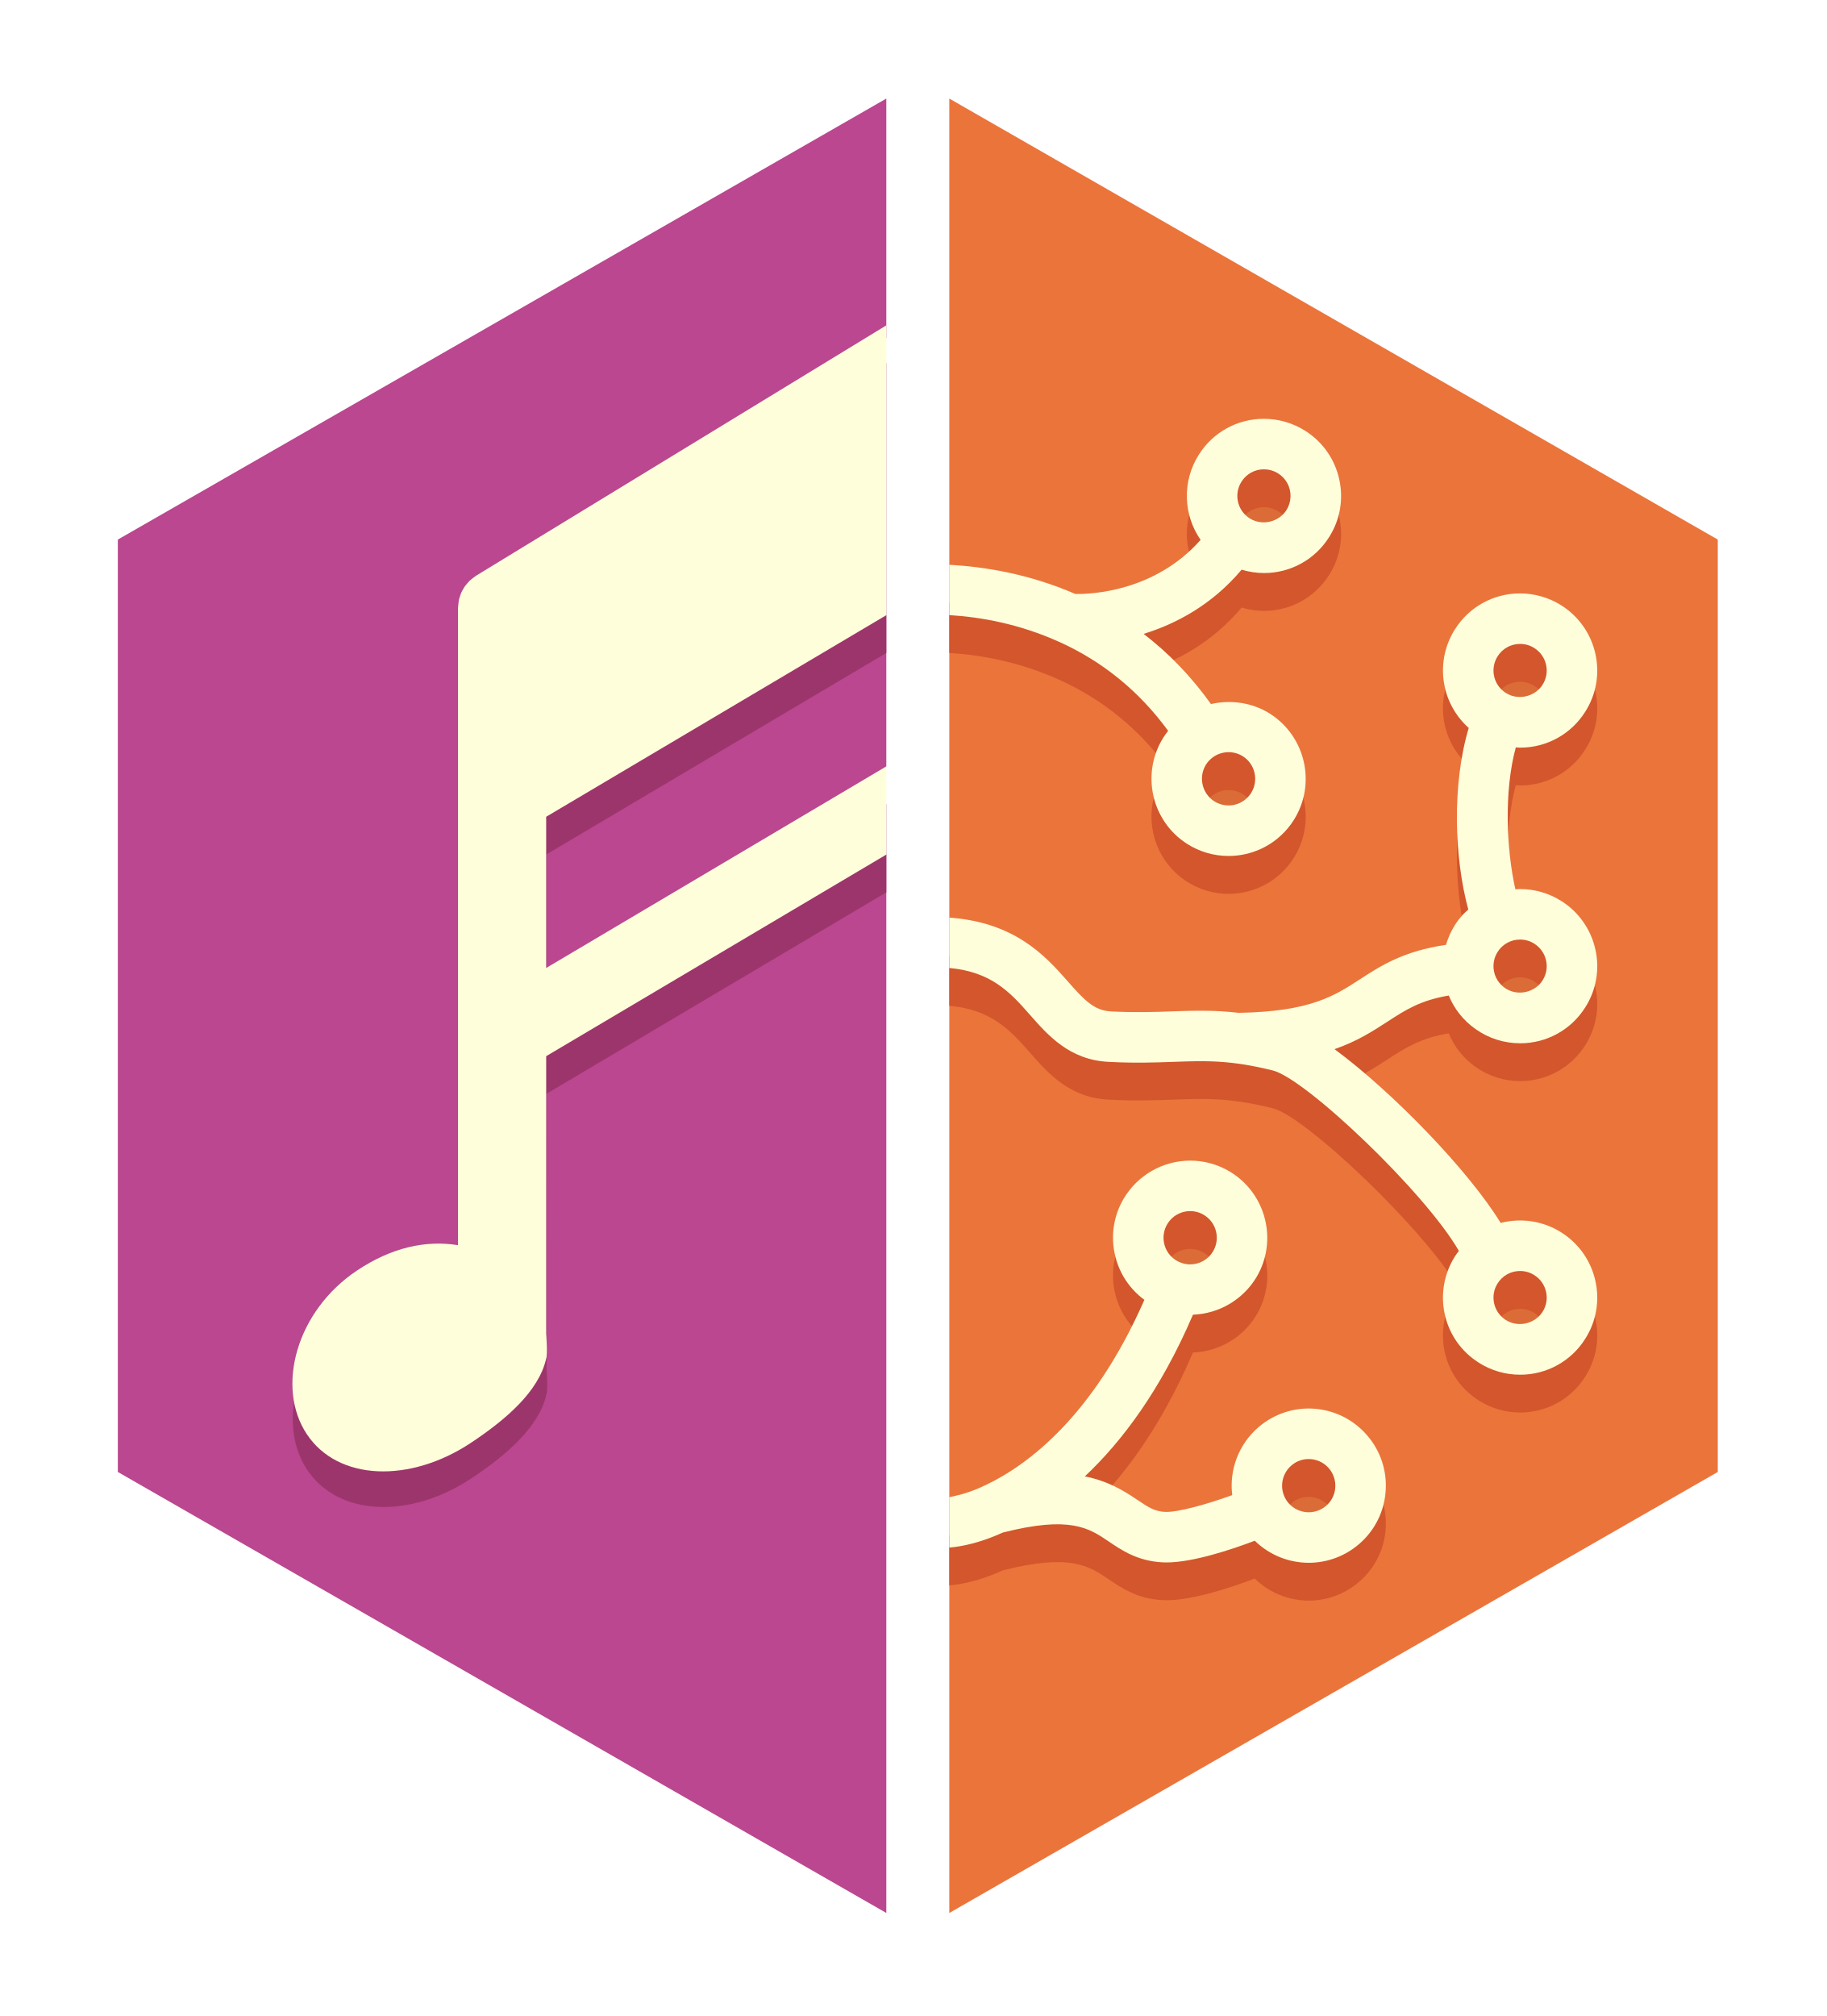
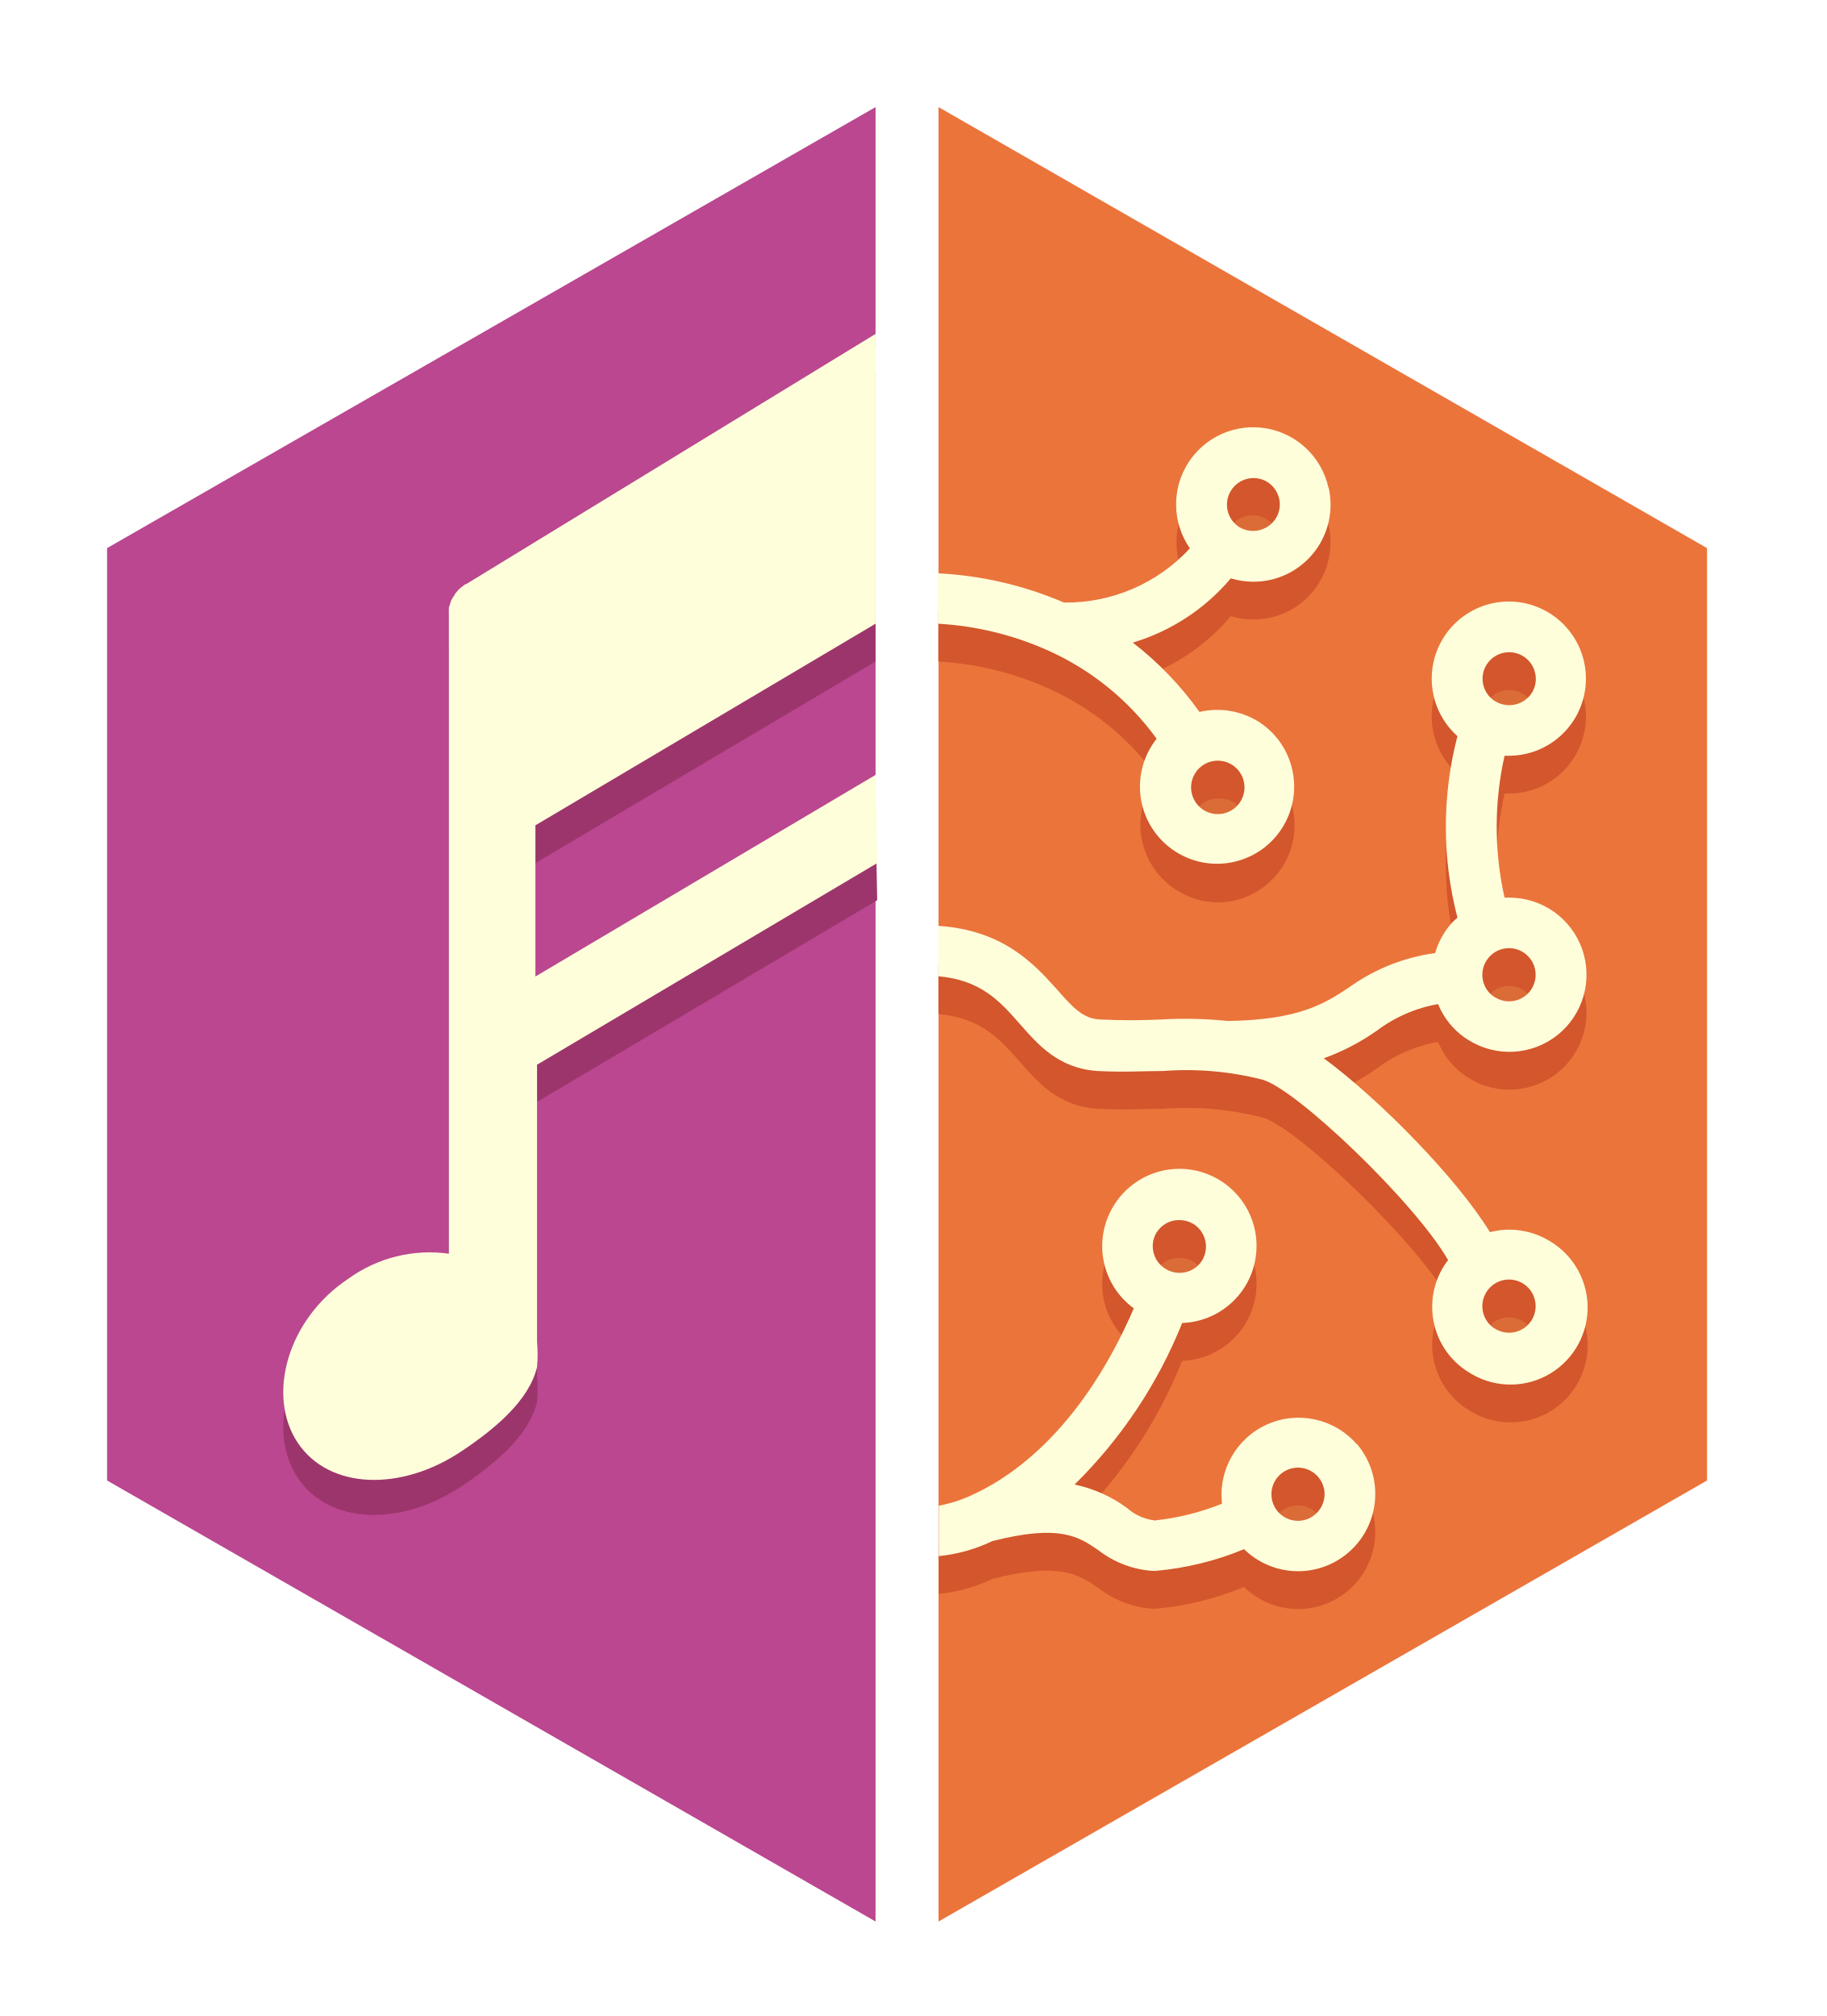
- <svg xmlns="http://www.w3.org/2000/svg" xmlns:xlink="http://www.w3.org/1999/xlink" width="145" height="160">
-   <path fill="#EB743B" d="M75.354 7.823v144l61-35v-74z" />
-   <path fill="#BA478F" d="M70.354 7.823l-61 35v74l61 35v-84l-1-1v-5l1-1v-12h-1v-21l1-1z" />
-   <g opacity=".07">
-     <defs>
-       <path id="a" d="M23.209 26.409h47.116v90.368H23.209z" />
-     </defs>
-     <clipPath id="b">
-       <use xlink:href="#a" overflow="visible" />
-     </clipPath>
-     <path clip-path="url(#b)" d="M70.325 60.863l-26.971 15.96V65.207l26.971-16.21V26.409l-32.517 19.27c-.023.014-.04.033-.062.047a2.718 2.718 0 00-.263.196c-.07.056-.142.108-.207.169-.069.067-.13.142-.192.216-.063.074-.128.144-.185.222-.055.078-.099.163-.146.248-.047.083-.097.162-.134.247-.041.091-.067.184-.099.276-.03.09-.064.181-.085.274-.02.086-.03.177-.042.268-.014.108-.028.213-.031.321-.002.028-.008.052-.008.08v50.58c-2.596-.416-5.291.199-8 2-4.843 3.218-6.476 9.276-4 13 2.478 3.727 8.193 3.898 13.036.68 2.765-1.837 5.378-4.073 5.964-6.68.124-.327 0-2 0-2 .007-.144.002-.284 0-.424V83.823l26.971-16.149v-6.811z" />
+ <svg xmlns="http://www.w3.org/2000/svg" viewBox="0 0 145 160">
+   <defs>
+     <style>.cls-1{isolation:isolate;}.cls-2{fill:#eb743b;}.cls-3{fill:#ba478f;}.cls-4{mix-blend-mode:multiply;opacity:0.07;}.cls-5{fill:#9d356d;}.cls-6{fill:#fffedb;}.cls-7{fill:#d3562c;}</style>
+   </defs>
+   <g class="cls-1">
+     <g id="Layer_1" data-name="Layer 1">
+       <polygon class="cls-2" points="74.5 8.5 74.5 152.5 135.5 117.5 135.5 43.5 74.5 8.5" />
+       <polygon class="cls-3" points="69.5 8.5 8.5 43.5 8.5 117.5 69.5 152.5 69.5 68.5 68.5 67.5 68.5 62.5 69.5 61.5 69.5 49.5 68.5 49.5 68.5 28.5 69.5 27.5 69.5 8.5" />
+       <g class="cls-4">
+         <path d="M69.47,61.54l-27,16V65.88l27-16.21V27.09L37,46.36l-.06,0-.26.2-.21.17a1.9,1.9,0,0,0-.19.21l-.19.23c0,.07-.09.16-.14.24l-.14.25a2.29,2.29,0,0,0-.09.28c0,.09-.07.18-.09.27a2.51,2.51,0,0,0,0,.27,1.73,1.73,0,0,0,0,.32s0,0,0,.08V99.5a11,11,0,0,0-8,2c-4.84,3.22-6.48,9.28-4,13s8.19,3.9,13,.68c2.76-1.84,5.37-4.07,6-6.68a11,11,0,0,0,0-2c0-.14,0-.28,0-.42V84.5l27-16.15Z" />
+       </g>
+       <path class="cls-5" d="M69.5,64.5l-27,16v-12l27-16v-23L37,49.18l-.06,0-.26.19-.21.17c-.07.07-.13.15-.19.22s-.13.14-.19.22l-.14.25a2,2,0,0,0-.14.25c0,.09-.06.18-.09.27a1.31,1.31,0,0,0-.09.28,2,2,0,0,0,0,.26,1.84,1.84,0,0,0,0,.33s0,0,0,.08v50.58a11,11,0,0,0-8,2c-4.84,3.21-6.48,9.27-4,13s8.19,3.89,13,.68c2.76-1.84,5.37-4.08,6-6.68a11,11,0,0,0,0-2c0-.15,0-.29,0-.43l0-21.4,27-16Z" />
+       <path class="cls-6" d="M69.5,61.5l-27,16v-12l27-16v-23L37,46.36l-.06,0-.26.2-.21.17a1.9,1.9,0,0,0-.19.21l-.19.23c0,.07-.09.16-.14.24l-.14.25a2.29,2.29,0,0,0-.09.28c0,.09-.07.18-.09.27a2.51,2.51,0,0,0,0,.27,1.73,1.73,0,0,0,0,.32s0,0,0,.08V99.5a11,11,0,0,0-8,2c-4.84,3.22-6.48,9.28-4,13s8.19,3.9,13,.68c2.76-1.84,5.37-4.07,6-6.68a11,11,0,0,0,0-2c0-.14,0-.28,0-.42V84.5l27-16Z" />
+       <g class="cls-4">
+         <path d="M91.8,100.23a2.12,2.12,0,0,1,1.82-1,2.17,2.17,0,0,1,1.08.3,2.12,2.12,0,0,1,.73,2.9,2.11,2.11,0,0,1-2.9.73,2.12,2.12,0,0,1-.73-2.9Zm12.6,22.37a2.06,2.06,0,0,1-1.37.5,2.1,2.1,0,1,1,2.11-1.94A2.14,2.14,0,0,1,104.4,122.6Z" />
+         <path d="M83.5,54.11l.21,0Z" />
+         <path d="M94.88,63.76a2,2,0,0,1,.67-.66,2.11,2.11,0,0,1,1.12-.32,2.12,2.12,0,1,1,0,4.23,2.12,2.12,0,0,1-1.78-3.25Zm6.38-20.19a2.14,2.14,0,0,1-2.91.65l-.1-.06a2.11,2.11,0,0,1,1.23-3.83,2,2,0,0,1,1.12.33,2.1,2.1,0,0,1,.66,2.91Z" />
+         <path d="M118,55.17a2.11,2.11,0,0,1,2.9-.66,2.11,2.11,0,1,1-2.25,3.57l-.1-.06A2.1,2.1,0,0,1,118,55.17Zm0,23.46a2.09,2.09,0,0,1,1.78-1,2,2,0,0,1,1.12.33,2.07,2.07,0,0,1,.94,1.33,2.1,2.1,0,0,1-.28,1.58,2.14,2.14,0,0,1-2.91.65l-.1-.06A2.1,2.1,0,0,1,118,78.63Zm0,26.3a2.11,2.11,0,1,1,3.56,2.26,2.15,2.15,0,0,1-2.91.66l-.1-.07A2.1,2.1,0,0,1,118,104.93Z" />
+         <path d="M107.68,114.6A6.12,6.12,0,0,0,97,119.34a20,20,0,0,1-5.33,1.33,4,4,0,0,1-2.22-1,10.78,10.78,0,0,0-4.15-1.85A37.66,37.66,0,0,0,93.84,105a6.12,6.12,0,1,0-5.48-9.24A6.12,6.12,0,0,0,90,103.84c-4,9.22-9.21,13.08-12.56,14.68a2,2,0,0,0-.36.17,11.22,11.22,0,0,1-2.56.81v4a12.69,12.69,0,0,0,4.25-1.19c5.34-1.36,6.84-.36,8.4.71a7.93,7.93,0,0,0,4.27,1.65h.31a23.69,23.69,0,0,0,7-1.72,6.14,6.14,0,0,0,4.28,1.75h0a6.11,6.11,0,0,0,4-1.48,6.13,6.13,0,0,0,.67-8.63ZM91.8,97.83a2.1,2.1,0,0,1,1.82-1,2.16,2.16,0,0,1,1.08.29,2.12,2.12,0,0,1,.73,2.9,2.08,2.08,0,0,1-1.81,1,2.12,2.12,0,0,1-1.09-.31,2.11,2.11,0,0,1-.73-2.89Zm12.6,22.36a2.07,2.07,0,0,1-1.37.51,2.11,2.11,0,1,1,2.11-2A2.14,2.14,0,0,1,104.4,120.19Z" />
+         <path d="M83.5,51.71l.21,0Z" />
+         <path d="M105.45,38.7a6.12,6.12,0,1,0-11,4.82,13.36,13.36,0,0,1-10,4.3,28.93,28.93,0,0,0-10-2.32v4a24.75,24.75,0,0,1,8.75,2.13h0a21.46,21.46,0,0,1,8.61,7,5.22,5.22,0,0,0-.38.54,6.12,6.12,0,1,0,8.45-1.91,6.24,6.24,0,0,0-4.67-.76A26,26,0,0,0,89.92,51a16.29,16.29,0,0,0,7.78-5.1,6.28,6.28,0,0,0,1.77.27,6.12,6.12,0,0,0,6-7.46ZM94.88,61.35a2,2,0,0,1,.67-.66,2.11,2.11,0,0,1,1.12-.32,2.16,2.16,0,0,1,1.13.33,2.12,2.12,0,1,1-2.92.65Zm6.38-20.19a2.13,2.13,0,0,1-2.91.66l-.1-.07a2.11,2.11,0,0,1,2.35-3.5,2.14,2.14,0,0,1,.94,1.33A2.09,2.09,0,0,1,101.26,41.16Z" />
+         <path d="M114.15,79.69a6.05,6.05,0,0,0,2.1,2.65l.29.19a6.12,6.12,0,1,0,3.27-11.29h-.38a25.63,25.63,0,0,1,0-11.26l.34,0a6.12,6.12,0,1,0-4.15-1.62s0,0,.07.06a28.59,28.59,0,0,0,0,14.41c-.15.14-.3.26-.43.4a5.67,5.67,0,0,0-.63.83,5.73,5.73,0,0,0-.71,1.58,15.22,15.22,0,0,0-6.83,2.72c-2,1.33-4,2.58-9.63,2.67a32.82,32.82,0,0,0-5.29-.12,48.41,48.41,0,0,1-4.85,0c-1.34-.07-2.11-.89-3.46-2.43-1.8-2-4.22-4.65-9.37-5v4c3.29.3,4.8,1.89,6.36,3.67S84,84.78,87.11,85c2.12.11,3.76,0,5.21,0a24.43,24.43,0,0,1,7.86.68c2.6.65,12.09,9.68,14.77,14.33a4.25,4.25,0,0,0-.31.43,6.1,6.1,0,0,0,1.61,8.25l.29.19a6.12,6.12,0,1,0,6.53-10.35,6.18,6.18,0,0,0-3.26-.94,6,6,0,0,0-1.54.2c-2.56-4.19-8.66-10.46-13.19-13.8a17.66,17.66,0,0,0,4.21-2.19A11.33,11.33,0,0,1,114.15,79.69ZM118,52.76A2.11,2.11,0,1,1,121.59,55a2.14,2.14,0,0,1-2.91.65l-.1-.06A2.1,2.1,0,0,1,118,52.76Zm0,23.47a2.11,2.11,0,0,1,2.9-.66,2.11,2.11,0,1,1-2.25,3.57l-.1-.06A2.1,2.1,0,0,1,118,76.23Zm0,26.3a2.11,2.11,0,0,1,2.9-.66,2.11,2.11,0,1,1-2.25,3.57l-.1-.06A2.1,2.1,0,0,1,118,102.53Z" />
+       </g>
+       <path class="cls-7" d="M107.68,117.6A6.12,6.12,0,0,0,97,122.34a20,20,0,0,1-5.33,1.33,4,4,0,0,1-2.22-1,10.78,10.78,0,0,0-4.15-1.85A37.66,37.66,0,0,0,93.84,108a6.12,6.12,0,1,0-5.48-9.24A6.12,6.12,0,0,0,90,106.84c-4,9.22-9.21,13.08-12.56,14.68a2,2,0,0,0-.36.17,11.22,11.22,0,0,1-2.56.81v4a12.69,12.69,0,0,0,4.25-1.19c5.34-1.36,6.84-.36,8.4.71a7.93,7.93,0,0,0,4.27,1.65h.31a23.69,23.69,0,0,0,7-1.72,6.14,6.14,0,0,0,4.28,1.75h0a6.11,6.11,0,0,0,4-1.48,6.13,6.13,0,0,0,.67-8.63ZM91.8,100.83a2.1,2.1,0,0,1,1.82-1,2.16,2.16,0,0,1,1.08.29,2.12,2.12,0,0,1,.73,2.9,2.08,2.08,0,0,1-1.81,1,2.12,2.12,0,0,1-1.09-.31,2.11,2.11,0,0,1-.73-2.89Zm12.6,22.36a2.07,2.07,0,0,1-1.37.51,2.11,2.11,0,1,1,2.11-2A2.14,2.14,0,0,1,104.4,123.19Z" />
+       <path d="M83.5,54.11l.21,0Z" />
+       <path class="cls-7" d="M105.45,41.71a6.12,6.12,0,0,0-2.71-3.85,6.18,6.18,0,0,0-3.26-.94,6.12,6.12,0,0,0-5,9.61,13.38,13.38,0,0,1-10,4.29,29.39,29.39,0,0,0-10-2.32v4a24.79,24.79,0,0,1,8.75,2.14h0a21.54,21.54,0,0,1,8.61,7,5.22,5.22,0,0,0-.38.54,6.14,6.14,0,0,0,1.9,8.44,6,6,0,0,0,3.27,1,6.13,6.13,0,0,0,3.28-11.31,6.23,6.23,0,0,0-4.67-.75A25.77,25.77,0,0,0,89.92,54a16.29,16.29,0,0,0,7.78-5.1,5.94,5.94,0,0,0,1.77.27,6.12,6.12,0,0,0,6-7.45ZM94.88,64.36a2.14,2.14,0,0,1,.67-.67,2.2,2.2,0,0,1,1.12-.31,2.12,2.12,0,1,1,0,4.23,2.12,2.12,0,0,1-1.78-3.25Zm6.38-20.19a2.14,2.14,0,0,1-2.91.65l-.1-.06a2.11,2.11,0,0,1,2.35-3.51,2.16,2.16,0,0,1,.94,1.33A2.12,2.12,0,0,1,101.26,44.17Z" />
+       <path class="cls-7" d="M114.15,82.69a6.05,6.05,0,0,0,2.1,2.65l.29.19a6.12,6.12,0,1,0,3.27-11.29h-.38a25.63,25.63,0,0,1,0-11.26l.34,0a6.12,6.12,0,1,0-4.15-1.62s0,0,.07.06a28.59,28.59,0,0,0,0,14.41c-.15.14-.3.26-.43.4a5.67,5.67,0,0,0-.63.83,5.73,5.73,0,0,0-.71,1.58,15.22,15.22,0,0,0-6.83,2.72c-2,1.33-4,2.58-9.63,2.67a32.82,32.82,0,0,0-5.29-.12,48.41,48.41,0,0,1-4.85,0c-1.34-.07-2.11-.89-3.46-2.43-1.8-2-4.22-4.65-9.37-5v4c3.29.3,4.8,1.89,6.36,3.67S84,87.78,87.11,88c2.12.11,3.76,0,5.21,0a24.43,24.43,0,0,1,7.86.68c2.6.65,12.09,9.68,14.77,14.33a4.25,4.25,0,0,0-.31.43,6.1,6.1,0,0,0,1.61,8.25l.29.19a6.12,6.12,0,1,0,6.53-10.35,6.18,6.18,0,0,0-3.26-.94,6,6,0,0,0-1.54.2c-2.56-4.19-8.66-10.46-13.19-13.8a17.66,17.66,0,0,0,4.21-2.19A11.33,11.33,0,0,1,114.15,82.69ZM118,55.76A2.11,2.11,0,1,1,121.59,58a2.14,2.14,0,0,1-2.91.65l-.1-.06A2.1,2.1,0,0,1,118,55.76Zm0,23.47a2.11,2.11,0,0,1,2.9-.66,2.11,2.11,0,1,1-2.25,3.57l-.1-.06A2.1,2.1,0,0,1,118,79.23Zm0,26.3a2.11,2.11,0,0,1,2.9-.66,2.11,2.11,0,1,1-2.25,3.57l-.1-.06A2.1,2.1,0,0,1,118,105.53Z" />
+       <path class="cls-6" d="M107.68,114.6A6.12,6.12,0,0,0,97,119.34a20,20,0,0,1-5.33,1.33,4,4,0,0,1-2.22-1,10.78,10.78,0,0,0-4.15-1.85A37.66,37.66,0,0,0,93.84,105a6.12,6.12,0,1,0-5.48-9.24A6.12,6.12,0,0,0,90,103.84c-4,9.22-9.21,13.08-12.56,14.68a2,2,0,0,0-.36.17,11.22,11.22,0,0,1-2.56.81v4a12.69,12.69,0,0,0,4.25-1.19c5.34-1.36,6.84-.36,8.4.71a7.93,7.93,0,0,0,4.27,1.65h.31a23.69,23.69,0,0,0,7-1.72,6.14,6.14,0,0,0,4.28,1.75h0a6.11,6.11,0,0,0,4-1.48,6.13,6.13,0,0,0,.67-8.63ZM91.8,97.83a2.1,2.1,0,0,1,1.82-1,2.16,2.16,0,0,1,1.08.29,2.12,2.12,0,0,1,.73,2.9,2.08,2.08,0,0,1-1.81,1,2.12,2.12,0,0,1-1.09-.31,2.11,2.11,0,0,1-.73-2.89Zm12.6,22.36a2.07,2.07,0,0,1-1.37.51,2.11,2.11,0,1,1,2.11-2A2.14,2.14,0,0,1,104.4,120.19Z" />
+       <path class="cls-6" d="M83.5,51.71l.21,0Z" />
+       <path class="cls-6" d="M105.45,38.7a6.12,6.12,0,1,0-11,4.82,13.36,13.36,0,0,1-10,4.3,28.93,28.93,0,0,0-10-2.32v4a24.75,24.75,0,0,1,8.75,2.13h0a21.46,21.46,0,0,1,8.61,7,5.22,5.22,0,0,0-.38.54,6.12,6.12,0,1,0,8.45-1.91,6.24,6.24,0,0,0-4.67-.76A26,26,0,0,0,89.92,51a16.29,16.29,0,0,0,7.78-5.1,6.28,6.28,0,0,0,1.77.27,6.12,6.12,0,0,0,6-7.46ZM94.88,61.35a2,2,0,0,1,.67-.66,2.11,2.11,0,0,1,1.12-.32,2.16,2.16,0,0,1,1.13.33,2.12,2.12,0,1,1-2.92.65Zm6.38-20.19a2.13,2.13,0,0,1-2.91.66l-.1-.07a2.11,2.11,0,0,1,2.35-3.5,2.14,2.14,0,0,1,.94,1.33A2.09,2.09,0,0,1,101.26,41.16Z" />
+       <path class="cls-6" d="M114.15,79.69a6.05,6.05,0,0,0,2.1,2.65l.29.19a6.12,6.12,0,1,0,3.27-11.29h-.38a25.63,25.63,0,0,1,0-11.26l.34,0a6.12,6.12,0,1,0-4.15-1.62s0,0,.07.06a28.59,28.59,0,0,0,0,14.41c-.15.14-.3.26-.43.4a5.67,5.67,0,0,0-.63.83,5.73,5.73,0,0,0-.71,1.58,15.22,15.22,0,0,0-6.83,2.72c-2,1.33-4,2.58-9.63,2.67a32.82,32.82,0,0,0-5.29-.12,48.41,48.41,0,0,1-4.85,0c-1.34-.07-2.11-.89-3.46-2.43-1.8-2-4.22-4.65-9.37-5v4c3.29.3,4.8,1.89,6.36,3.67S84,84.78,87.11,85c2.12.11,3.76,0,5.21,0a24.43,24.43,0,0,1,7.86.68c2.6.65,12.09,9.68,14.77,14.33a4.25,4.25,0,0,0-.31.43,6.1,6.1,0,0,0,1.61,8.25l.29.19a6.12,6.12,0,1,0,6.53-10.35,6.18,6.18,0,0,0-3.26-.94,6,6,0,0,0-1.54.2c-2.56-4.19-8.66-10.46-13.19-13.8a17.66,17.66,0,0,0,4.21-2.19A11.33,11.33,0,0,1,114.15,79.69ZM118,52.76A2.11,2.11,0,1,1,121.59,55a2.14,2.14,0,0,1-2.91.65l-.1-.06A2.1,2.1,0,0,1,118,52.76Zm0,23.47a2.11,2.11,0,0,1,2.9-.66,2.11,2.11,0,1,1-2.25,3.57l-.1-.06A2.1,2.1,0,0,1,118,76.23Zm0,26.3a2.11,2.11,0,0,1,2.9-.66,2.11,2.11,0,1,1-2.25,3.57l-.1-.06A2.1,2.1,0,0,1,118,102.53Z" />
+     </g>
  </g>
-   <path fill="#9D356D" d="M70.354 63.823l-27 16v-12l27-16v-23L37.837 48.506c-.023.013-.04.032-.062.046a2.718 2.718 0 00-.263.196c-.07.056-.142.108-.207.169-.069.067-.13.142-.192.217-.063.073-.128.143-.185.221-.055.078-.099.163-.146.248-.047.083-.097.162-.134.247-.041.091-.067.184-.099.276-.03.091-.064.181-.085.274-.02.086-.03.177-.042.268-.014.108-.028.214-.031.321-.002.028-.008.052-.008.08v50.58c-2.596-.416-5.291.199-8 2-4.843 3.218-6.476 9.276-4 13 2.478 3.727 8.193 3.897 13.036.68 2.765-1.837 5.378-4.074 5.964-6.68.124-.327 0-2 0-2 .007-.144.002-.284 0-.424l-.029-21.402 27-16v-7z" />
-   <path fill="#FFFEDB" d="M70.354 60.823l-27 16v-12l27-16v-23L37.809 45.679c-.023.014-.04.033-.062.047a2.718 2.718 0 00-.263.196c-.07.056-.143.108-.207.169-.07.067-.13.142-.193.216-.062.074-.127.144-.184.222-.056.078-.1.163-.147.248-.046.083-.096.162-.133.247-.041.091-.068.184-.099.276-.03.09-.064.181-.085.274-.02.086-.03.177-.042.268a2.905 2.905 0 00-.031.321c-.002.028-.008.052-.008.08v50.58c-2.597-.416-5.291.199-8 2-4.843 3.218-6.477 9.276-4 13 2.477 3.727 8.192 3.898 13.036.68 2.765-1.837 5.378-4.075 5.964-6.68.124-.327 0-2 0-2 .007-.145.002-.284 0-.424V83.823l27-16v-7z" />
-   <g opacity=".07">
-     <defs>
-       <path id="c" d="M75.354 33.239h51.433v90.792H75.354z" />
-     </defs>
-     <clipPath id="d">
-       <use xlink:href="#c" overflow="visible" />
-     </clipPath>
-     <path clip-path="url(#d)" d="M92.657 99.557a2.1 2.1 0 011.819-1.03c.378 0 .752.104 1.078.297a2.12 2.12 0 01.735 2.898 2.097 2.097 0 01-1.817 1.032c-.379 0-.755-.105-1.084-.301a2.092 2.092 0 01-.964-1.294 2.1 2.1 0 01.233-1.602m12.602 22.362a2.121 2.121 0 01-2.981-.225 2.116 2.116 0 01.231-2.981 2.08 2.08 0 011.373-.512 2.117 2.117 0 012.109 2.278 2.086 2.086 0 01-.732 1.44M95.734 63.08a2.128 2.128 0 012.916-.656 2.12 2.12 0 01.66 2.919 2.115 2.115 0 01-2.919.661 2.128 2.128 0 01-.657-2.924m6.379-20.187c-.6.951-1.937 1.271-2.912.653l-.096-.062a2.107 2.107 0 01-.557-2.851 2.093 2.093 0 011.784-.98 2.11 2.11 0 011.781 3.24M118.88 54.491a2.096 2.096 0 011.783-.98c.4 0 .79.113 1.125.325.481.304.813.775.937 1.33a2.08 2.08 0 01-.28 1.584c-.597.951-1.938 1.273-2.912.653l-.093-.062a2.105 2.105 0 01-.56-2.85m0 23.463a2.096 2.096 0 011.783-.98c.4 0 .79.112 1.125.326.481.304.813.774.937 1.329a2.083 2.083 0 01-.28 1.585c-.597.95-1.938 1.271-2.912.652l-.093-.062a2.105 2.105 0 01-.56-2.85m0 26.303a2.099 2.099 0 011.783-.98c.4 0 .79.113 1.125.326.481.304.813.775.937 1.33a2.08 2.08 0 01-.28 1.584c-.597.951-1.938 1.271-2.912.653l-.093-.062a2.107 2.107 0 01-.56-2.851" />
-     <path clip-path="url(#d)" d="M108.53 113.927a6.11 6.11 0 00-8.631-.662 6.12 6.12 0 00-2.087 5.396c-1.949.701-4.258 1.366-5.328 1.332-.822-.043-1.302-.345-2.224-.971-1.172-.795-2.418-1.512-4.149-1.847 2.936-2.761 6.009-6.83 8.584-12.834a6.15 6.15 0 005.039-2.972c1.724-2.896.773-6.659-2.124-8.394a6.133 6.133 0 00-3.134-.864 6.154 6.154 0 00-5.261 2.986 6.079 6.079 0 00-.678 4.636 6.075 6.075 0 002.302 3.429c-4.053 9.218-9.219 13.08-12.565 14.685a2.016 2.016 0 00-.361.168c-1.186.531-2.05.704-2.558.808v4c.275-.03 1.884-.118 4.247-1.192 5.347-1.357 6.839-.354 8.407.709 1.021.692 2.291 1.554 4.263 1.655.099.006.204.009.308.009 2.11 0 5.172-1.022 7.021-1.723a6.132 6.132 0 004.285 1.75 6.112 6.112 0 003.983-1.476 6.072 6.072 0 002.119-4.176 6.072 6.072 0 00-1.458-4.452M92.657 97.151a2.114 2.114 0 013.632 2.165 2.097 2.097 0 01-1.817 1.032c-.379 0-.755-.105-1.084-.301a2.092 2.092 0 01-.964-1.294 2.101 2.101 0 01.233-1.602m12.602 22.363a2.121 2.121 0 01-2.981-.225 2.116 2.116 0 01.231-2.981 2.08 2.08 0 011.373-.512 2.117 2.117 0 012.109 2.278 2.086 2.086 0 01-.732 1.44M106.304 38.027a6.088 6.088 0 00-2.708-3.844 6.12 6.12 0 00-3.264-.944 6.076 6.076 0 00-5.174 2.85 6.108 6.108 0 00.144 6.758c-3.646 4.124-8.707 4.314-9.943 4.293-3.692-1.604-7.234-2.164-10.005-2.317v3.996c2.442.144 5.553.686 8.748 2.136.005.002.01.002.015.005 3.445 1.562 6.334 3.927 8.607 7.041a6.364 6.364 0 00-.381.538c-1.796 2.854-.943 6.643 1.903 8.444.98.622 2.111.951 3.269.951a6.105 6.105 0 005.183-2.851c1.806-2.851.951-6.642-1.908-8.453-1.384-.872-3.092-1.114-4.667-.755-1.538-2.155-3.323-4.017-5.345-5.567 2.517-.778 5.401-2.268 7.78-5.095a6.18 6.18 0 001.77.266 6.08 6.08 0 005.172-2.848 6.053 6.053 0 00.804-4.604m-10.57 22.647a2.128 2.128 0 012.916-.656 2.12 2.12 0 01.66 2.919 2.115 2.115 0 01-2.919.661 2.128 2.128 0 01-.657-2.924m6.379-20.187c-.6.951-1.937 1.271-2.912.653l-.096-.062a2.107 2.107 0 01-.557-2.851 2.093 2.093 0 011.784-.98 2.11 2.11 0 011.781 3.24" />
-     <path clip-path="url(#d)" d="M115 79.011a6.036 6.036 0 002.11 2.649 6.098 6.098 0 003.55 1.14 6.083 6.083 0 005.173-2.848 6.064 6.064 0 00.805-4.605 6.103 6.103 0 00-2.709-3.844 6.128 6.128 0 00-3.266-.944c-.125 0-.25.008-.375.018-.71-3.158-.919-7.769.035-11.265.113.011.225.024.337.024a6.08 6.08 0 005.173-2.848 6.062 6.062 0 00.805-4.604 6.103 6.103 0 00-2.709-3.844 6.128 6.128 0 00-3.266-.944 6.079 6.079 0 00-5.173 2.85 6.104 6.104 0 001.025 7.764c.021.02.048.037.071.059-1.349 4.518-1.145 10.324-.036 14.417-.144.132-.294.254-.426.399a6.327 6.327 0 00-.634.825 6.2 6.2 0 00-.71 1.578c-3.371.488-5.198 1.671-6.824 2.729-2.035 1.324-3.961 2.572-9.636 2.666-1.963-.23-3.552-.178-5.29-.116-1.43.052-2.91.105-4.848.003-1.335-.071-2.104-.882-3.458-2.424-1.803-2.055-4.219-4.648-9.369-5.022v4c3.295.299 4.796 1.887 6.356 3.667 1.487 1.694 3.175 3.615 6.256 3.782 2.118.114 3.76.052 5.208.001 2.491-.092 4.453-.161 7.855.683 2.608.644 12.099 9.674 14.774 14.323-.109.142-.219.282-.314.434-1.743 2.755-1.026 6.385 1.62 8.251.072.052.151.104.283.191.981.621 2.11.948 3.267.948a6.081 6.081 0 005.173-2.849 6.06 6.06 0 00.805-4.603 6.1 6.1 0 00-2.709-3.845 6.128 6.128 0 00-4.809-.749c-2.56-4.188-8.652-10.455-13.189-13.792 1.813-.628 3.05-1.436 4.212-2.188 1.427-.93 2.614-1.69 4.857-2.067m3.88-26.926a2.096 2.096 0 011.783-.98c.4 0 .79.113 1.125.325.481.304.813.775.937 1.33a2.08 2.08 0 01-.28 1.584c-.597.951-1.938 1.273-2.912.653l-.093-.062a2.105 2.105 0 01-.56-2.85m0 23.463a2.096 2.096 0 011.783-.98c.4 0 .79.112 1.125.326.481.304.813.774.937 1.329a2.083 2.083 0 01-.28 1.585c-.597.95-1.938 1.272-2.912.652l-.093-.062a2.105 2.105 0 01-.56-2.85m0 26.304a2.099 2.099 0 011.783-.98c.4 0 .79.113 1.125.326.481.304.813.775.937 1.33a2.08 2.08 0 01-.28 1.584c-.597.951-1.938 1.271-2.912.653l-.093-.062a2.107 2.107 0 01-.56-2.851" />
-   </g>
-   <path fill="#D3562C" d="M108.53 116.927a6.11 6.11 0 00-8.631-.662 6.12 6.12 0 00-2.087 5.396c-1.949.701-4.258 1.366-5.328 1.332-.822-.043-1.302-.345-2.224-.971-1.172-.795-2.418-1.512-4.149-1.847 2.936-2.761 6.009-6.83 8.584-12.834a6.15 6.15 0 005.039-2.972c1.724-2.896.773-6.659-2.124-8.394a6.133 6.133 0 00-3.134-.864 6.154 6.154 0 00-5.261 2.986 6.079 6.079 0 00-.678 4.636 6.075 6.075 0 002.302 3.429c-4.053 9.218-9.219 13.08-12.565 14.685a2.016 2.016 0 00-.361.168c-1.186.531-2.05.704-2.558.808v4c.275-.03 1.884-.118 4.247-1.192 5.347-1.357 6.839-.354 8.407.709 1.021.692 2.291 1.554 4.263 1.655.099.006.204.009.308.009 2.11 0 5.172-1.022 7.021-1.723a6.132 6.132 0 004.285 1.75 6.112 6.112 0 003.983-1.476 6.072 6.072 0 002.119-4.176 6.072 6.072 0 00-1.458-4.452m-15.873-16.776a2.114 2.114 0 013.632 2.165 2.097 2.097 0 01-1.817 1.032c-.379 0-.755-.105-1.084-.301a2.092 2.092 0 01-.964-1.294 2.101 2.101 0 01.233-1.602m12.602 22.363a2.121 2.121 0 01-2.981-.225 2.116 2.116 0 01.231-2.981 2.08 2.08 0 011.373-.512 2.117 2.117 0 012.109 2.278 2.086 2.086 0 01-.732 1.44" />
-   <path d="M84.355 53.434" />
-   <path fill="#D3562C" d="M106.304 41.031a6.088 6.088 0 00-2.708-3.844 6.12 6.12 0 00-3.264-.944 6.076 6.076 0 00-5.174 2.85 6.108 6.108 0 00.144 6.758c-3.646 4.124-8.707 4.314-9.943 4.293-3.692-1.604-7.234-2.164-10.005-2.317v3.996c2.442.144 5.553.686 8.748 2.136.005.002.01.002.015.005 3.445 1.562 6.334 3.927 8.607 7.041a6.206 6.206 0 00-.381.538c-1.796 2.854-.943 6.643 1.903 8.444.98.622 2.111.951 3.269.951a6.105 6.105 0 005.183-2.851c1.806-2.851.951-6.642-1.908-8.453-1.384-.872-3.092-1.114-4.667-.755-1.538-2.155-3.323-4.017-5.345-5.567 2.517-.778 5.401-2.268 7.78-5.095a6.18 6.18 0 001.77.266 6.08 6.08 0 005.172-2.849 6.05 6.05 0 00.804-4.603m-10.57 22.647a2.128 2.128 0 012.916-.656 2.12 2.12 0 01.66 2.919 2.115 2.115 0 01-2.919.661 2.128 2.128 0 01-.657-2.924m6.379-20.187c-.6.951-1.937 1.271-2.912.653l-.096-.062a2.107 2.107 0 01-.557-2.851 2.093 2.093 0 011.784-.98 2.11 2.11 0 011.781 3.24" />
-   <path fill="#D3562C" d="M115 82.011a6.036 6.036 0 002.11 2.649 6.098 6.098 0 003.55 1.14 6.081 6.081 0 005.173-2.849 6.063 6.063 0 00.805-4.604 6.103 6.103 0 00-2.709-3.844 6.128 6.128 0 00-3.266-.944c-.125 0-.25.008-.375.018-.71-3.158-.919-7.769.035-11.265.113.011.225.024.337.024a6.08 6.08 0 005.173-2.848 6.062 6.062 0 00.805-4.604 6.103 6.103 0 00-2.709-3.844 6.128 6.128 0 00-3.266-.944 6.079 6.079 0 00-5.173 2.85 6.104 6.104 0 001.025 7.764c.021.02.048.037.071.059-1.349 4.518-1.145 10.324-.036 14.417-.144.132-.294.254-.426.399a6.327 6.327 0 00-.634.825 6.2 6.2 0 00-.71 1.578c-3.371.488-5.198 1.671-6.824 2.729-2.035 1.323-3.961 2.571-9.636 2.665-1.963-.23-3.552-.178-5.29-.116-1.43.052-2.91.105-4.848.003-1.335-.071-2.104-.882-3.458-2.424-1.803-2.055-4.219-4.648-9.369-5.022v4c3.295.298 4.796 1.887 6.356 3.667 1.487 1.694 3.175 3.615 6.256 3.782 2.118.114 3.76.052 5.208.001 2.491-.092 4.453-.161 7.855.683 2.608.644 12.099 9.674 14.774 14.323-.109.142-.219.282-.314.434-1.743 2.755-1.026 6.385 1.62 8.251.072.052.151.104.283.191.981.621 2.11.948 3.267.948a6.081 6.081 0 005.173-2.849 6.06 6.06 0 00.805-4.603 6.1 6.1 0 00-2.709-3.845 6.128 6.128 0 00-4.809-.749c-2.56-4.188-8.652-10.455-13.189-13.792 1.813-.628 3.05-1.436 4.212-2.188 1.427-.929 2.614-1.689 4.857-2.066m3.88-26.926a2.096 2.096 0 011.783-.98c.4 0 .79.113 1.125.325.481.304.813.775.937 1.33a2.08 2.08 0 01-.28 1.584c-.597.951-1.938 1.273-2.912.653l-.093-.062a2.105 2.105 0 01-.56-2.85m0 23.463a2.096 2.096 0 011.783-.98c.4 0 .79.112 1.125.326.481.304.813.774.937 1.329a2.084 2.084 0 01-.28 1.585c-.597.95-1.938 1.271-2.912.652l-.093-.062a2.105 2.105 0 01-.56-2.85m0 26.304a2.099 2.099 0 011.783-.98c.4 0 .79.113 1.125.326.481.304.813.775.937 1.33a2.08 2.08 0 01-.28 1.584c-.597.951-1.938 1.271-2.912.653l-.093-.062a2.107 2.107 0 01-.56-2.851" />
-   <path fill="#FFFEDB" d="M108.53 113.927a6.11 6.11 0 00-8.631-.662 6.12 6.12 0 00-2.087 5.396c-1.949.701-4.258 1.366-5.328 1.332-.822-.043-1.302-.345-2.224-.971-1.172-.795-2.418-1.512-4.149-1.847 2.936-2.761 6.009-6.83 8.584-12.834a6.15 6.15 0 005.039-2.972c1.724-2.896.773-6.659-2.124-8.394a6.133 6.133 0 00-3.134-.864 6.154 6.154 0 00-5.261 2.986 6.079 6.079 0 00-.678 4.636 6.075 6.075 0 002.302 3.429c-4.053 9.218-9.219 13.08-12.565 14.685a2.016 2.016 0 00-.361.168c-1.186.531-2.05.704-2.558.808v4c.275-.03 1.884-.118 4.247-1.192 5.347-1.357 6.839-.354 8.407.709 1.021.692 2.291 1.554 4.263 1.655.099.006.204.009.308.009 2.11 0 5.172-1.022 7.021-1.723a6.132 6.132 0 004.285 1.75 6.112 6.112 0 003.983-1.476 6.072 6.072 0 002.119-4.176 6.072 6.072 0 00-1.458-4.452M92.657 97.151a2.114 2.114 0 013.632 2.165 2.097 2.097 0 01-1.817 1.032c-.379 0-.755-.105-1.084-.301a2.092 2.092 0 01-.964-1.294 2.101 2.101 0 01.233-1.602m12.602 22.363a2.121 2.121 0 01-2.981-.225 2.116 2.116 0 01.231-2.981 2.08 2.08 0 011.373-.512 2.117 2.117 0 012.109 2.278 2.086 2.086 0 01-.732 1.44M106.304 38.027a6.088 6.088 0 00-2.708-3.844 6.12 6.12 0 00-3.264-.944 6.076 6.076 0 00-5.174 2.85 6.108 6.108 0 00.144 6.758c-3.646 4.124-8.707 4.314-9.943 4.293-3.692-1.604-7.234-2.164-10.005-2.317v3.996c2.442.144 5.553.686 8.748 2.136.005.002.01.002.015.005 3.445 1.562 6.334 3.927 8.607 7.041a6.364 6.364 0 00-.381.538c-1.796 2.854-.943 6.643 1.903 8.444.98.622 2.111.951 3.269.951a6.105 6.105 0 005.183-2.851c1.806-2.851.951-6.642-1.908-8.453-1.384-.872-3.092-1.114-4.667-.755-1.538-2.155-3.323-4.017-5.345-5.567 2.517-.778 5.401-2.268 7.78-5.095a6.18 6.18 0 001.77.266 6.08 6.08 0 005.172-2.848 6.053 6.053 0 00.804-4.604m-10.57 22.647a2.128 2.128 0 012.916-.656 2.12 2.12 0 01.66 2.919 2.115 2.115 0 01-2.919.661 2.128 2.128 0 01-.657-2.924m6.379-20.187c-.6.951-1.937 1.271-2.912.653l-.096-.062a2.107 2.107 0 01-.557-2.851 2.093 2.093 0 011.784-.98 2.11 2.11 0 011.781 3.24" />
-   <path fill="#FFFEDB" d="M115 79.011a6.036 6.036 0 002.11 2.649 6.098 6.098 0 003.55 1.14 6.083 6.083 0 005.173-2.848 6.064 6.064 0 00.805-4.605 6.103 6.103 0 00-2.709-3.844 6.128 6.128 0 00-3.266-.944c-.125 0-.25.008-.375.018-.71-3.158-.919-7.769.035-11.265.113.011.225.024.337.024a6.08 6.08 0 005.173-2.848 6.062 6.062 0 00.805-4.604 6.103 6.103 0 00-2.709-3.844 6.128 6.128 0 00-3.266-.944 6.079 6.079 0 00-5.173 2.85 6.104 6.104 0 001.025 7.764c.021.02.048.037.071.059-1.349 4.518-1.145 10.324-.036 14.417-.144.132-.294.254-.426.399a6.327 6.327 0 00-.634.825 6.2 6.2 0 00-.71 1.578c-3.371.488-5.198 1.671-6.824 2.729-2.035 1.324-3.961 2.572-9.636 2.666-1.963-.23-3.552-.178-5.29-.116-1.43.052-2.91.105-4.848.003-1.335-.071-2.104-.882-3.458-2.424-1.803-2.055-4.219-4.648-9.369-5.022v4c3.295.299 4.796 1.887 6.356 3.667 1.487 1.694 3.175 3.615 6.256 3.782 2.118.114 3.76.052 5.208.001 2.491-.092 4.453-.161 7.855.683 2.608.644 12.099 9.674 14.774 14.323-.109.142-.219.282-.314.434-1.743 2.755-1.026 6.385 1.62 8.251.072.052.151.104.283.191.981.621 2.11.948 3.267.948a6.081 6.081 0 005.173-2.849 6.06 6.06 0 00.805-4.603 6.1 6.1 0 00-2.709-3.845 6.128 6.128 0 00-4.809-.749c-2.56-4.188-8.652-10.455-13.189-13.792 1.813-.628 3.05-1.436 4.212-2.188 1.427-.93 2.614-1.69 4.857-2.067m3.88-26.926a2.096 2.096 0 011.783-.98c.4 0 .79.113 1.125.325.481.304.813.775.937 1.33a2.08 2.08 0 01-.28 1.584c-.597.951-1.938 1.273-2.912.653l-.093-.062a2.105 2.105 0 01-.56-2.85m0 23.463a2.096 2.096 0 011.783-.98c.4 0 .79.112 1.125.326.481.304.813.774.937 1.329a2.083 2.083 0 01-.28 1.585c-.597.95-1.938 1.272-2.912.652l-.093-.062a2.105 2.105 0 01-.56-2.85m0 26.304a2.099 2.099 0 011.783-.98c.4 0 .79.113 1.125.326.481.304.813.775.937 1.33a2.08 2.08 0 01-.28 1.584c-.597.951-1.938 1.271-2.912.653l-.093-.062a2.107 2.107 0 01-.56-2.851" />
</svg>
